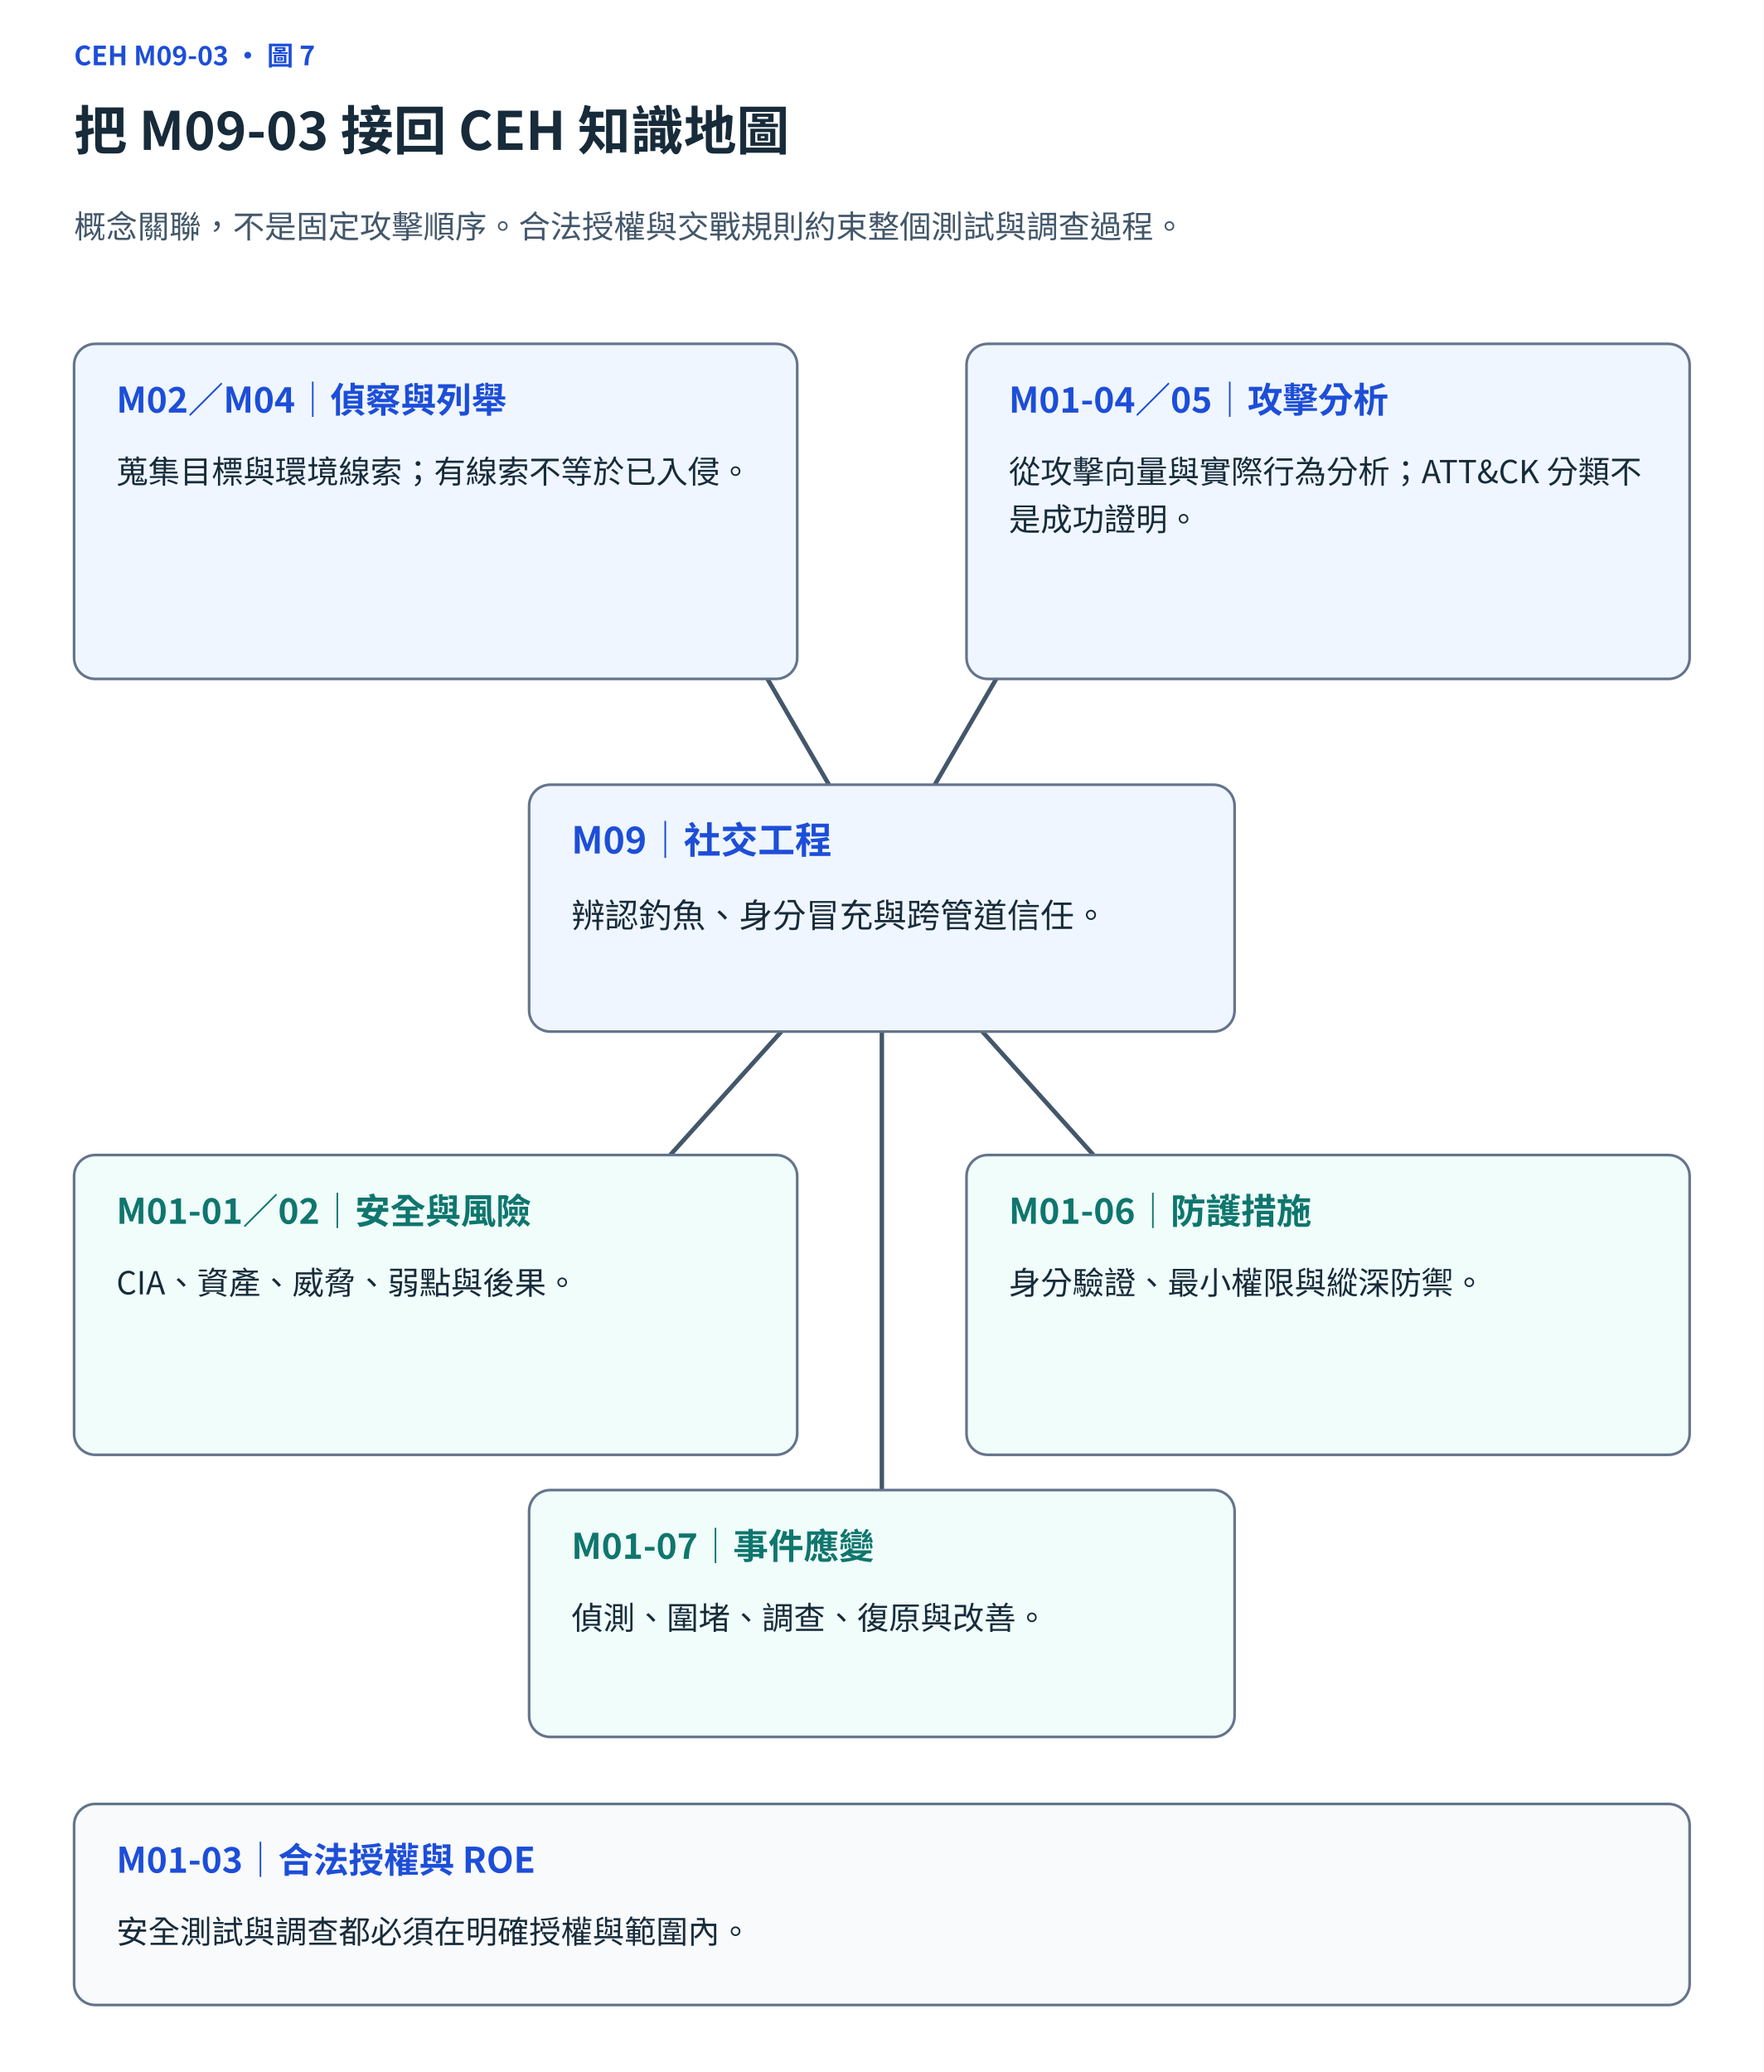
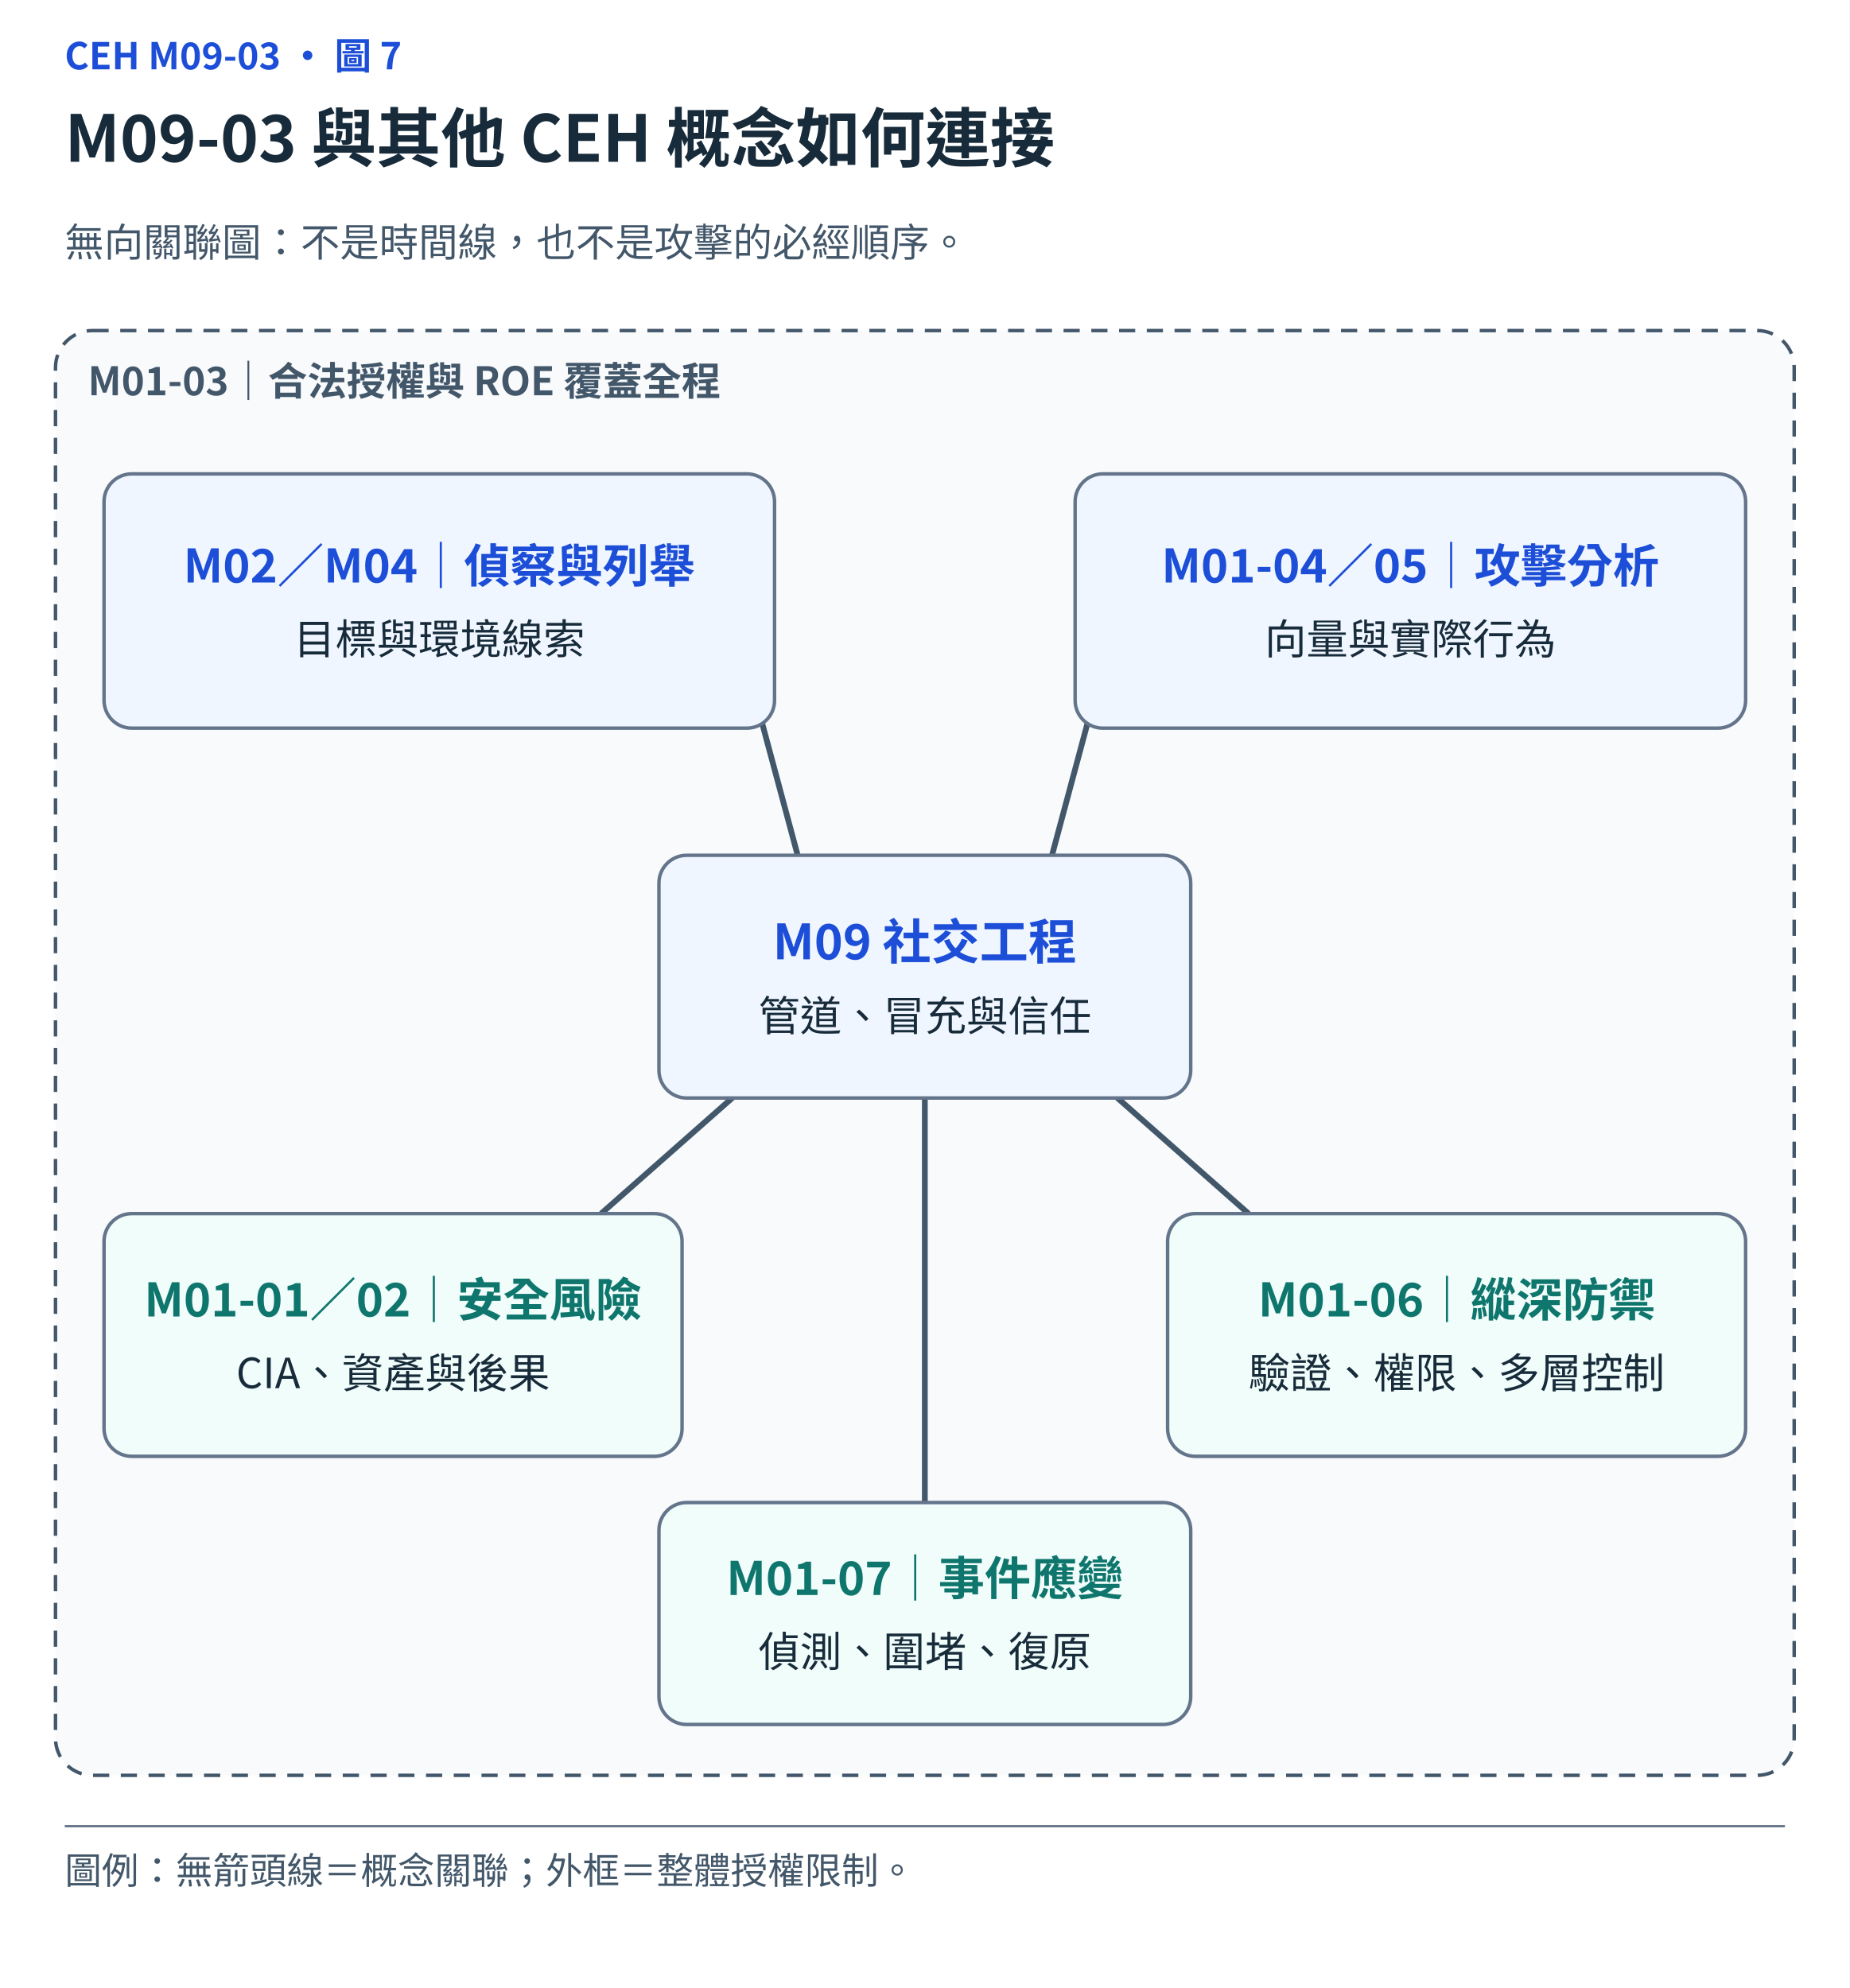
- <svg xmlns="http://www.w3.org/2000/svg" width="1000" height="1175" viewBox="0 0 1000 1175" role="img" aria-labelledby="title desc">
+ <svg xmlns="http://www.w3.org/2000/svg" width="800" height="860" viewBox="0 0 800 860" role="img" aria-labelledby="m0903-f7-zh-title m0903-f7-zh-desc">
  <defs>
-     <marker id="arrow" markerWidth="10" markerHeight="10" refX="8" refY="5" orient="auto" markerUnits="userSpaceOnUse">
+     <marker id="m0903-f7-zh-flow" markerWidth="10" markerHeight="10" refX="8" refY="5" orient="auto" markerUnits="userSpaceOnUse">
+       <path d="M 0 0 L 9 5 L 0 10 Z" fill="#1d4ed8" />
+     </marker>
+     <marker id="m0903-f7-zh-attempt" markerWidth="10" markerHeight="10" refX="8" refY="5" orient="auto" markerUnits="userSpaceOnUse">
+       <path d="M 0 0 L 9 5 L 0 10 Z" fill="#92400e" />
+     </marker>
+     <marker id="m0903-f7-zh-process" markerWidth="10" markerHeight="10" refX="8" refY="5" orient="auto" markerUnits="userSpaceOnUse">
      <path d="M 0 0 L 9 5 L 0 10 Z" fill="#43576a" />
    </marker>
  </defs>
-   <rect width="1000" height="1175" fill="#ffffff" />
+   <rect width="800" height="860" fill="#ffffff" />
  <g font-family="Noto Sans CJK TC, sans-serif" fill="#172b3a">
-     <text x="42" y="37" font-size="15" font-weight="700" fill="#1d4ed8" text-anchor="start">CEH M09-03 · 圖 7</text>
-     <text x="42" y="85" font-size="30" font-weight="700" fill="#172b3a" text-anchor="start">把 M09-03 接回 CEH 知識地圖</text>
-     <text x="42" y="135" font-size="18" font-weight="400" fill="#43576a" text-anchor="start">概念關聯，不是固定攻擊順序。合法授權與交戰規則約束整個測試與調查過程。</text>
-     <path d="M 380 290 L 470 445" fill="none" stroke="#43576a" stroke-width="2.5" stroke-linejoin="round" />
-     <path d="M 620 290 L 530 445" fill="none" stroke="#43576a" stroke-width="2.5" stroke-linejoin="round" />
-     <path d="M 380 655 L 470 555" fill="none" stroke="#43576a" stroke-width="2.5" stroke-linejoin="round" />
-     <path d="M 620 655 L 530 555" fill="none" stroke="#43576a" stroke-width="2.5" stroke-linejoin="round" />
-     <path d="M 500 845 L 500 555" fill="none" stroke="#43576a" stroke-width="2.5" stroke-linejoin="round" />
-     <rect x="42" y="195" width="410" height="190" rx="12" fill="#eff6ff" stroke="#64748b" stroke-width="1.5" />
-     <text x="66" y="234" font-size="20" font-weight="700" fill="#1d4ed8" text-anchor="start">M02／M04｜偵察與列舉</text>
-     <text x="66" y="274" font-size="18" font-weight="400" fill="#172b3a" text-anchor="start">蒐集目標與環境線索；有線索不等於已入侵。</text>
-     <rect x="548" y="195" width="410" height="190" rx="12" fill="#eff6ff" stroke="#64748b" stroke-width="1.5" />
-     <text x="572" y="234" font-size="20" font-weight="700" fill="#1d4ed8" text-anchor="start">M01-04／05｜攻擊分析</text>
-     <text x="572" y="274" font-size="18" font-weight="400" fill="#172b3a" text-anchor="start">從攻擊向量與實際行為分析；ATT&amp;CK 分類不</text>
-     <text x="572" y="301" font-size="18" font-weight="400" fill="#172b3a" text-anchor="start">是成功證明。</text>
-     <rect x="300" y="445" width="400" height="140" rx="12" fill="#eff6ff" stroke="#64748b" stroke-width="1.5" />
-     <text x="324" y="484" font-size="21" font-weight="700" fill="#1d4ed8" text-anchor="start">M09｜社交工程</text>
-     <text x="324" y="526" font-size="19" font-weight="400" fill="#172b3a" text-anchor="start">辨認釣魚、身分冒充與跨管道信任。</text>
-     <rect x="42" y="655" width="410" height="170" rx="12" fill="#f0fdfa" stroke="#64748b" stroke-width="1.5" />
-     <text x="66" y="694" font-size="20" font-weight="700" fill="#0f766e" text-anchor="start">M01-01／02｜安全與風險</text>
-     <text x="66" y="734" font-size="18" font-weight="400" fill="#172b3a" text-anchor="start">CIA、資產、威脅、弱點與後果。</text>
-     <rect x="548" y="655" width="410" height="170" rx="12" fill="#f0fdfa" stroke="#64748b" stroke-width="1.5" />
-     <text x="572" y="694" font-size="20" font-weight="700" fill="#0f766e" text-anchor="start">M01-06｜防護措施</text>
-     <text x="572" y="734" font-size="18" font-weight="400" fill="#172b3a" text-anchor="start">身分驗證、最小權限與縱深防禦。</text>
-     <rect x="300" y="845" width="400" height="140" rx="12" fill="#f0fdfa" stroke="#64748b" stroke-width="1.5" />
-     <text x="324" y="884" font-size="20" font-weight="700" fill="#0f766e" text-anchor="start">M01-07｜事件應變</text>
-     <text x="324" y="924" font-size="18" font-weight="400" fill="#172b3a" text-anchor="start">偵測、圍堵、調查、復原與改善。</text>
-     <rect x="42" y="1023" width="916" height="114" rx="12" fill="#f8fafc" stroke="#64748b" stroke-width="1.5" />
-     <text x="66" y="1062" font-size="20" font-weight="700" fill="#1d4ed8" text-anchor="start">M01-03｜合法授權與 ROE</text>
-     <text x="66" y="1102" font-size="18" font-weight="400" fill="#172b3a" text-anchor="start">安全測試與調查都必須在明確授權與範圍內。</text>
+     <text x="28" y="30" font-size="16" font-weight="700" fill="#1d4ed8" text-anchor="start">CEH M09-03 · 圖 7</text>
+     <text x="28" y="70" font-size="28" font-weight="700" fill="#172b3a" text-anchor="start">M09-03 與其他 CEH 概念如何連接</text>
+     <text x="28" y="111" font-size="17" font-weight="400" fill="#43576a" text-anchor="start">無向關聯圖：不是時間線，也不是攻擊的必經順序。</text>
+     <rect x="24" y="143" width="752" height="625" rx="16" fill="#f8fafc" stroke="#43576a" stroke-width="1.5" stroke-dasharray="7 5" />
+     <text x="38" y="171" font-size="17" font-weight="700" fill="#43576a" text-anchor="start">M01-03｜合法授權與 ROE 覆蓋全程</text>
+     <path d="M 320 277 L 345 370" fill="none" stroke="#43576a" stroke-width="2.5" stroke-linejoin="round" />
+     <path d="M 480 277 L 455 370" fill="none" stroke="#43576a" stroke-width="2.5" stroke-linejoin="round" />
+     <path d="M 260 525 L 345 450" fill="none" stroke="#43576a" stroke-width="2.5" stroke-linejoin="round" />
+     <path d="M 540 525 L 455 450" fill="none" stroke="#43576a" stroke-width="2.5" stroke-linejoin="round" />
+     <path d="M 400 650 L 400 470" fill="none" stroke="#43576a" stroke-width="2.5" stroke-linejoin="round" />
+     <rect x="45" y="205" width="290" height="110" rx="12" fill="#eff6ff" stroke="#64748b" stroke-width="1.5" />
+     <text x="190.0" y="252.0" font-size="20" font-weight="700" fill="#1d4ed8" text-anchor="middle">M02／M04｜偵察與列舉</text>
+     <text x="190.0" y="283.0" font-size="18" font-weight="400" fill="#172b3a" text-anchor="middle">目標與環境線索</text>
+     <rect x="465" y="205" width="290" height="110" rx="12" fill="#eff6ff" stroke="#64748b" stroke-width="1.5" />
+     <text x="610.0" y="252.0" font-size="20" font-weight="700" fill="#1d4ed8" text-anchor="middle">M01-04／05｜攻擊分析</text>
+     <text x="610.0" y="283.0" font-size="18" font-weight="400" fill="#172b3a" text-anchor="middle">向量與實際行為</text>
+     <rect x="285" y="370" width="230" height="105" rx="12" fill="#eff6ff" stroke="#64748b" stroke-width="1.5" />
+     <text x="400.0" y="415.0" font-size="21" font-weight="700" fill="#1d4ed8" text-anchor="middle">M09 社交工程</text>
+     <text x="400.0" y="446.0" font-size="18" font-weight="400" fill="#172b3a" text-anchor="middle">管道、冒充與信任</text>
+     <rect x="45" y="525" width="250" height="105" rx="12" fill="#f0fdfa" stroke="#64748b" stroke-width="1.5" />
+     <text x="170.0" y="569.5" font-size="20" font-weight="700" fill="#0f766e" text-anchor="middle">M01-01／02｜安全風險</text>
+     <text x="170.0" y="600.5" font-size="18" font-weight="400" fill="#172b3a" text-anchor="middle">CIA、資產與後果</text>
+     <rect x="505" y="525" width="250" height="105" rx="12" fill="#f0fdfa" stroke="#64748b" stroke-width="1.5" />
+     <text x="630.0" y="569.5" font-size="20" font-weight="700" fill="#0f766e" text-anchor="middle">M01-06｜縱深防禦</text>
+     <text x="630.0" y="600.5" font-size="18" font-weight="400" fill="#172b3a" text-anchor="middle">驗證、權限、多層控制</text>
+     <rect x="285" y="650" width="230" height="96" rx="12" fill="#f0fdfa" stroke="#64748b" stroke-width="1.5" />
+     <text x="400.0" y="690.0" font-size="20" font-weight="700" fill="#0f766e" text-anchor="middle">M01-07｜事件應變</text>
+     <text x="400.0" y="721.0" font-size="18" font-weight="400" fill="#172b3a" text-anchor="middle">偵測、圍堵、復原</text>
+     <line x1="28" y1="790" x2="772" y2="790" stroke="#64748b" stroke-width="1" />
+     <text x="28" y="815" font-size="16" font-weight="400" fill="#43576a" text-anchor="start">圖例：無箭頭線＝概念關聯；外框＝整體授權限制。</text>
  </g>
</svg>
